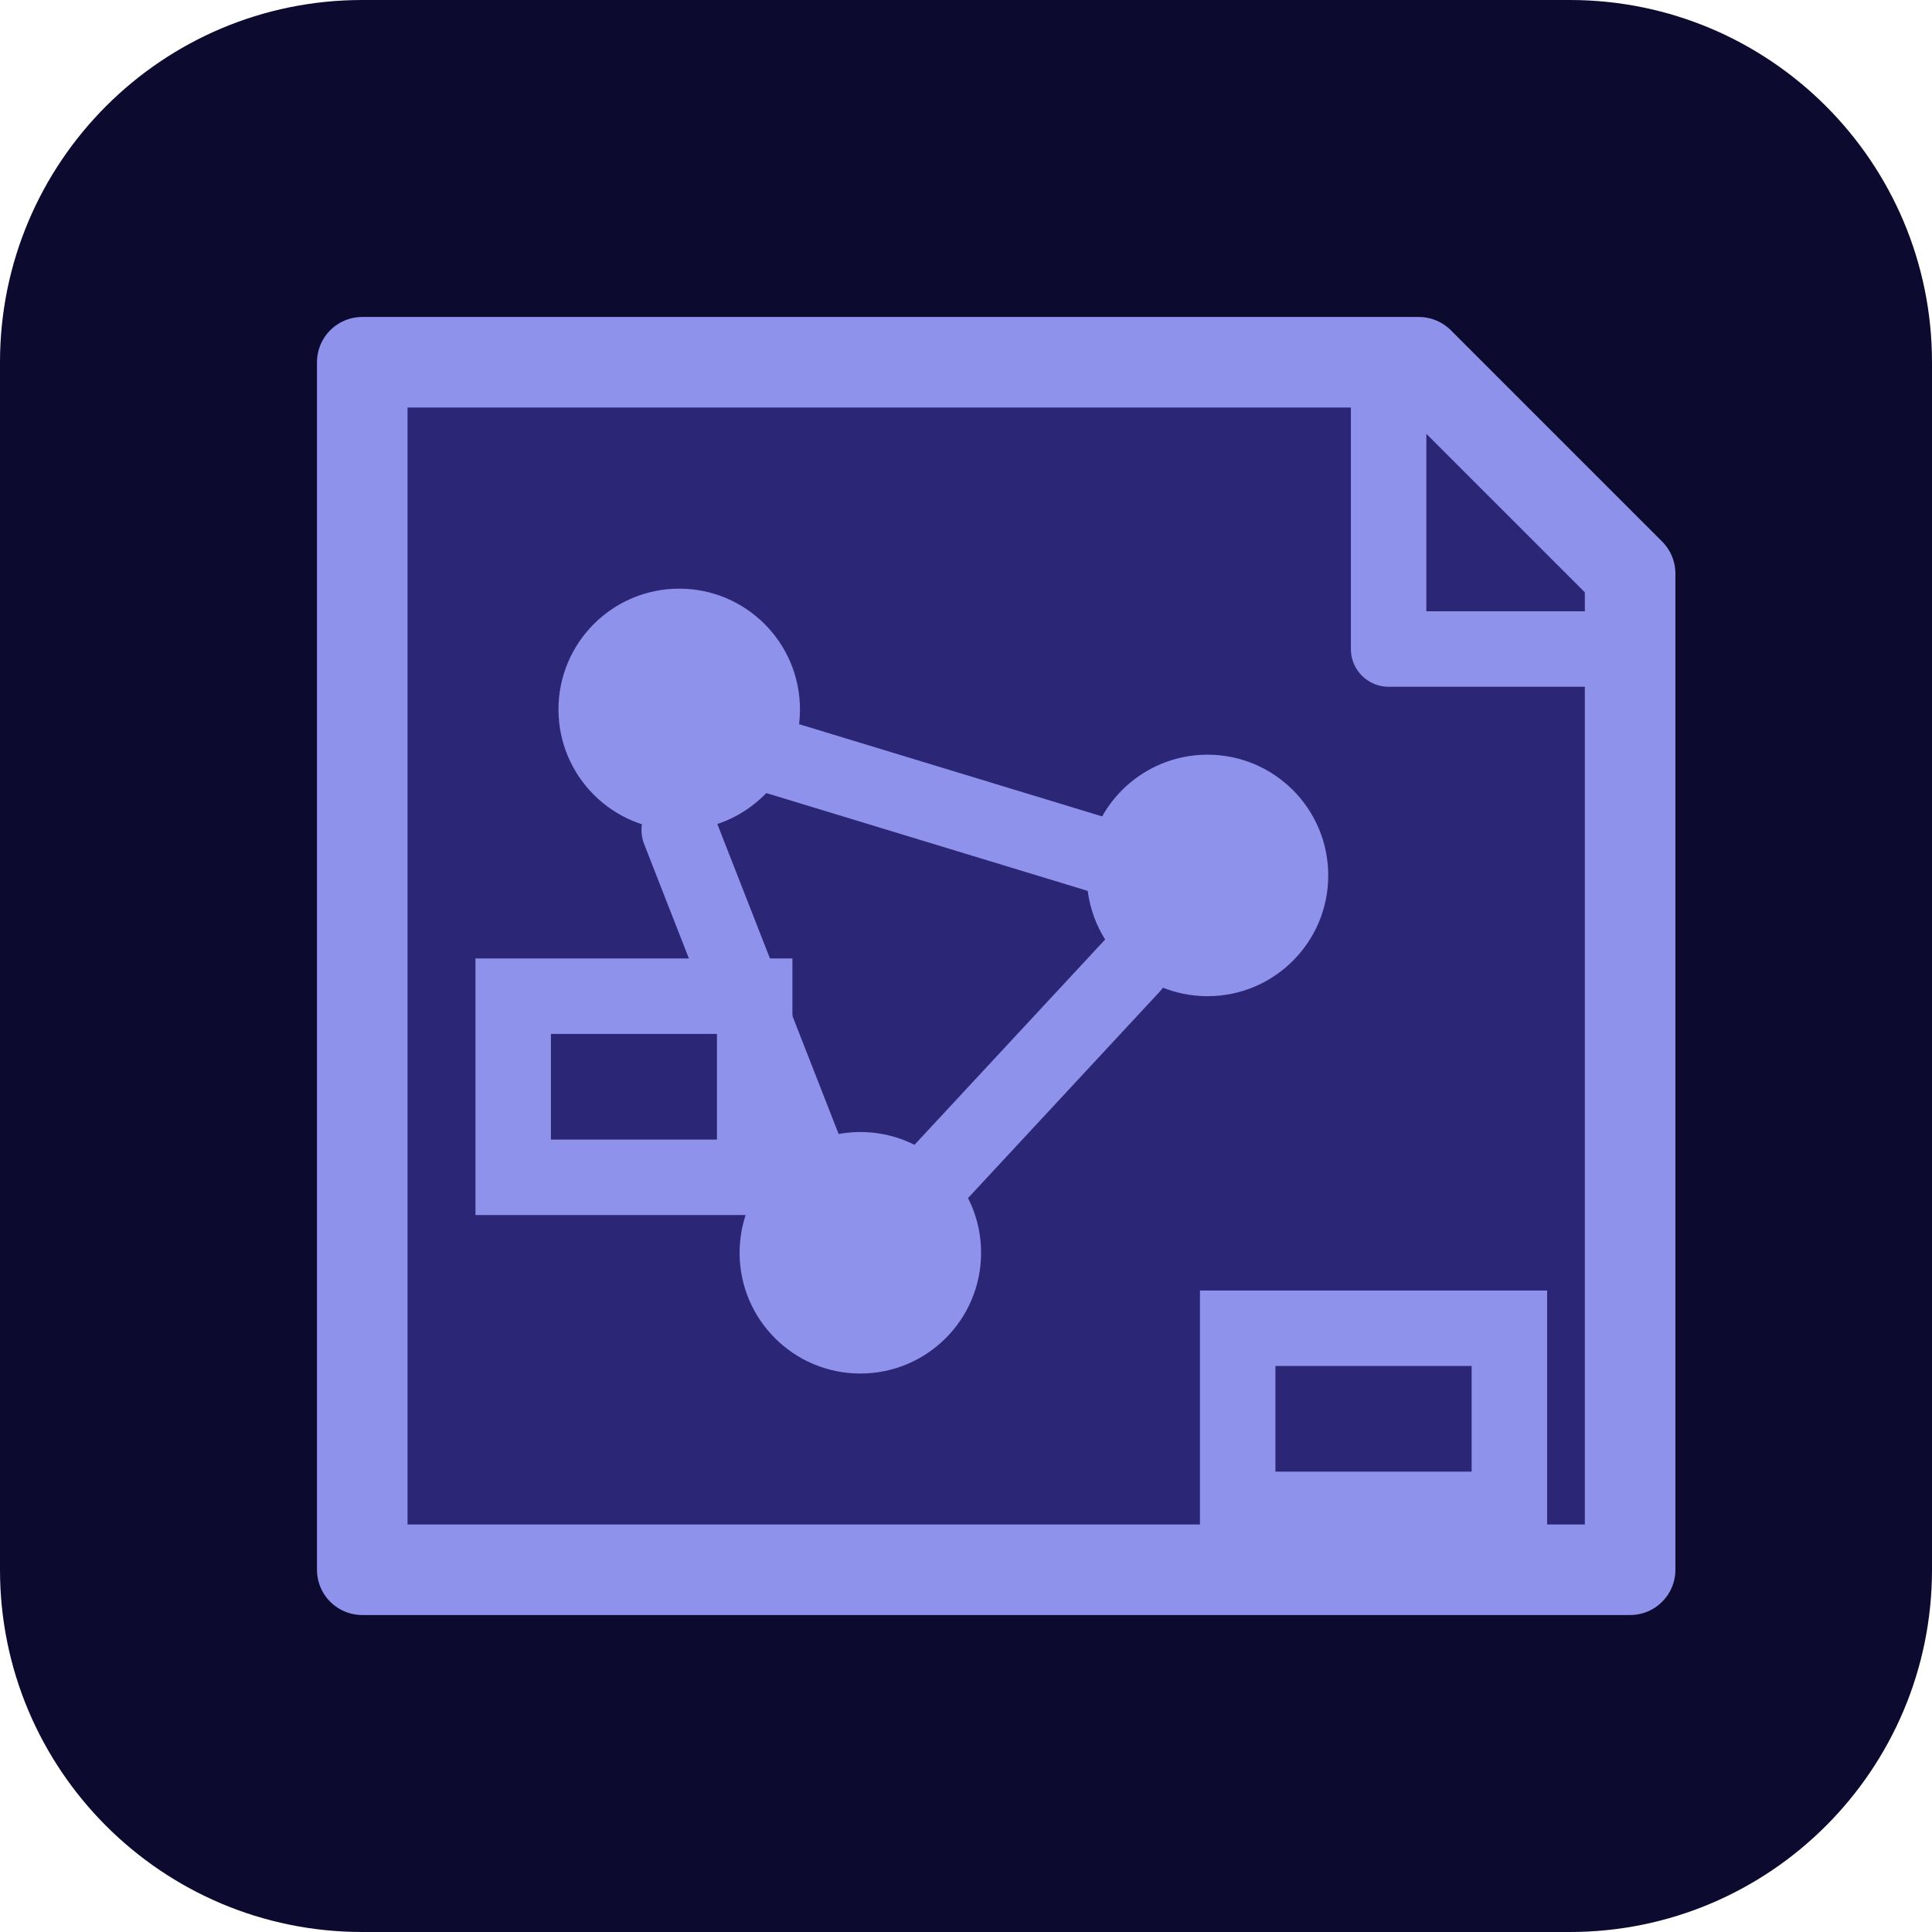
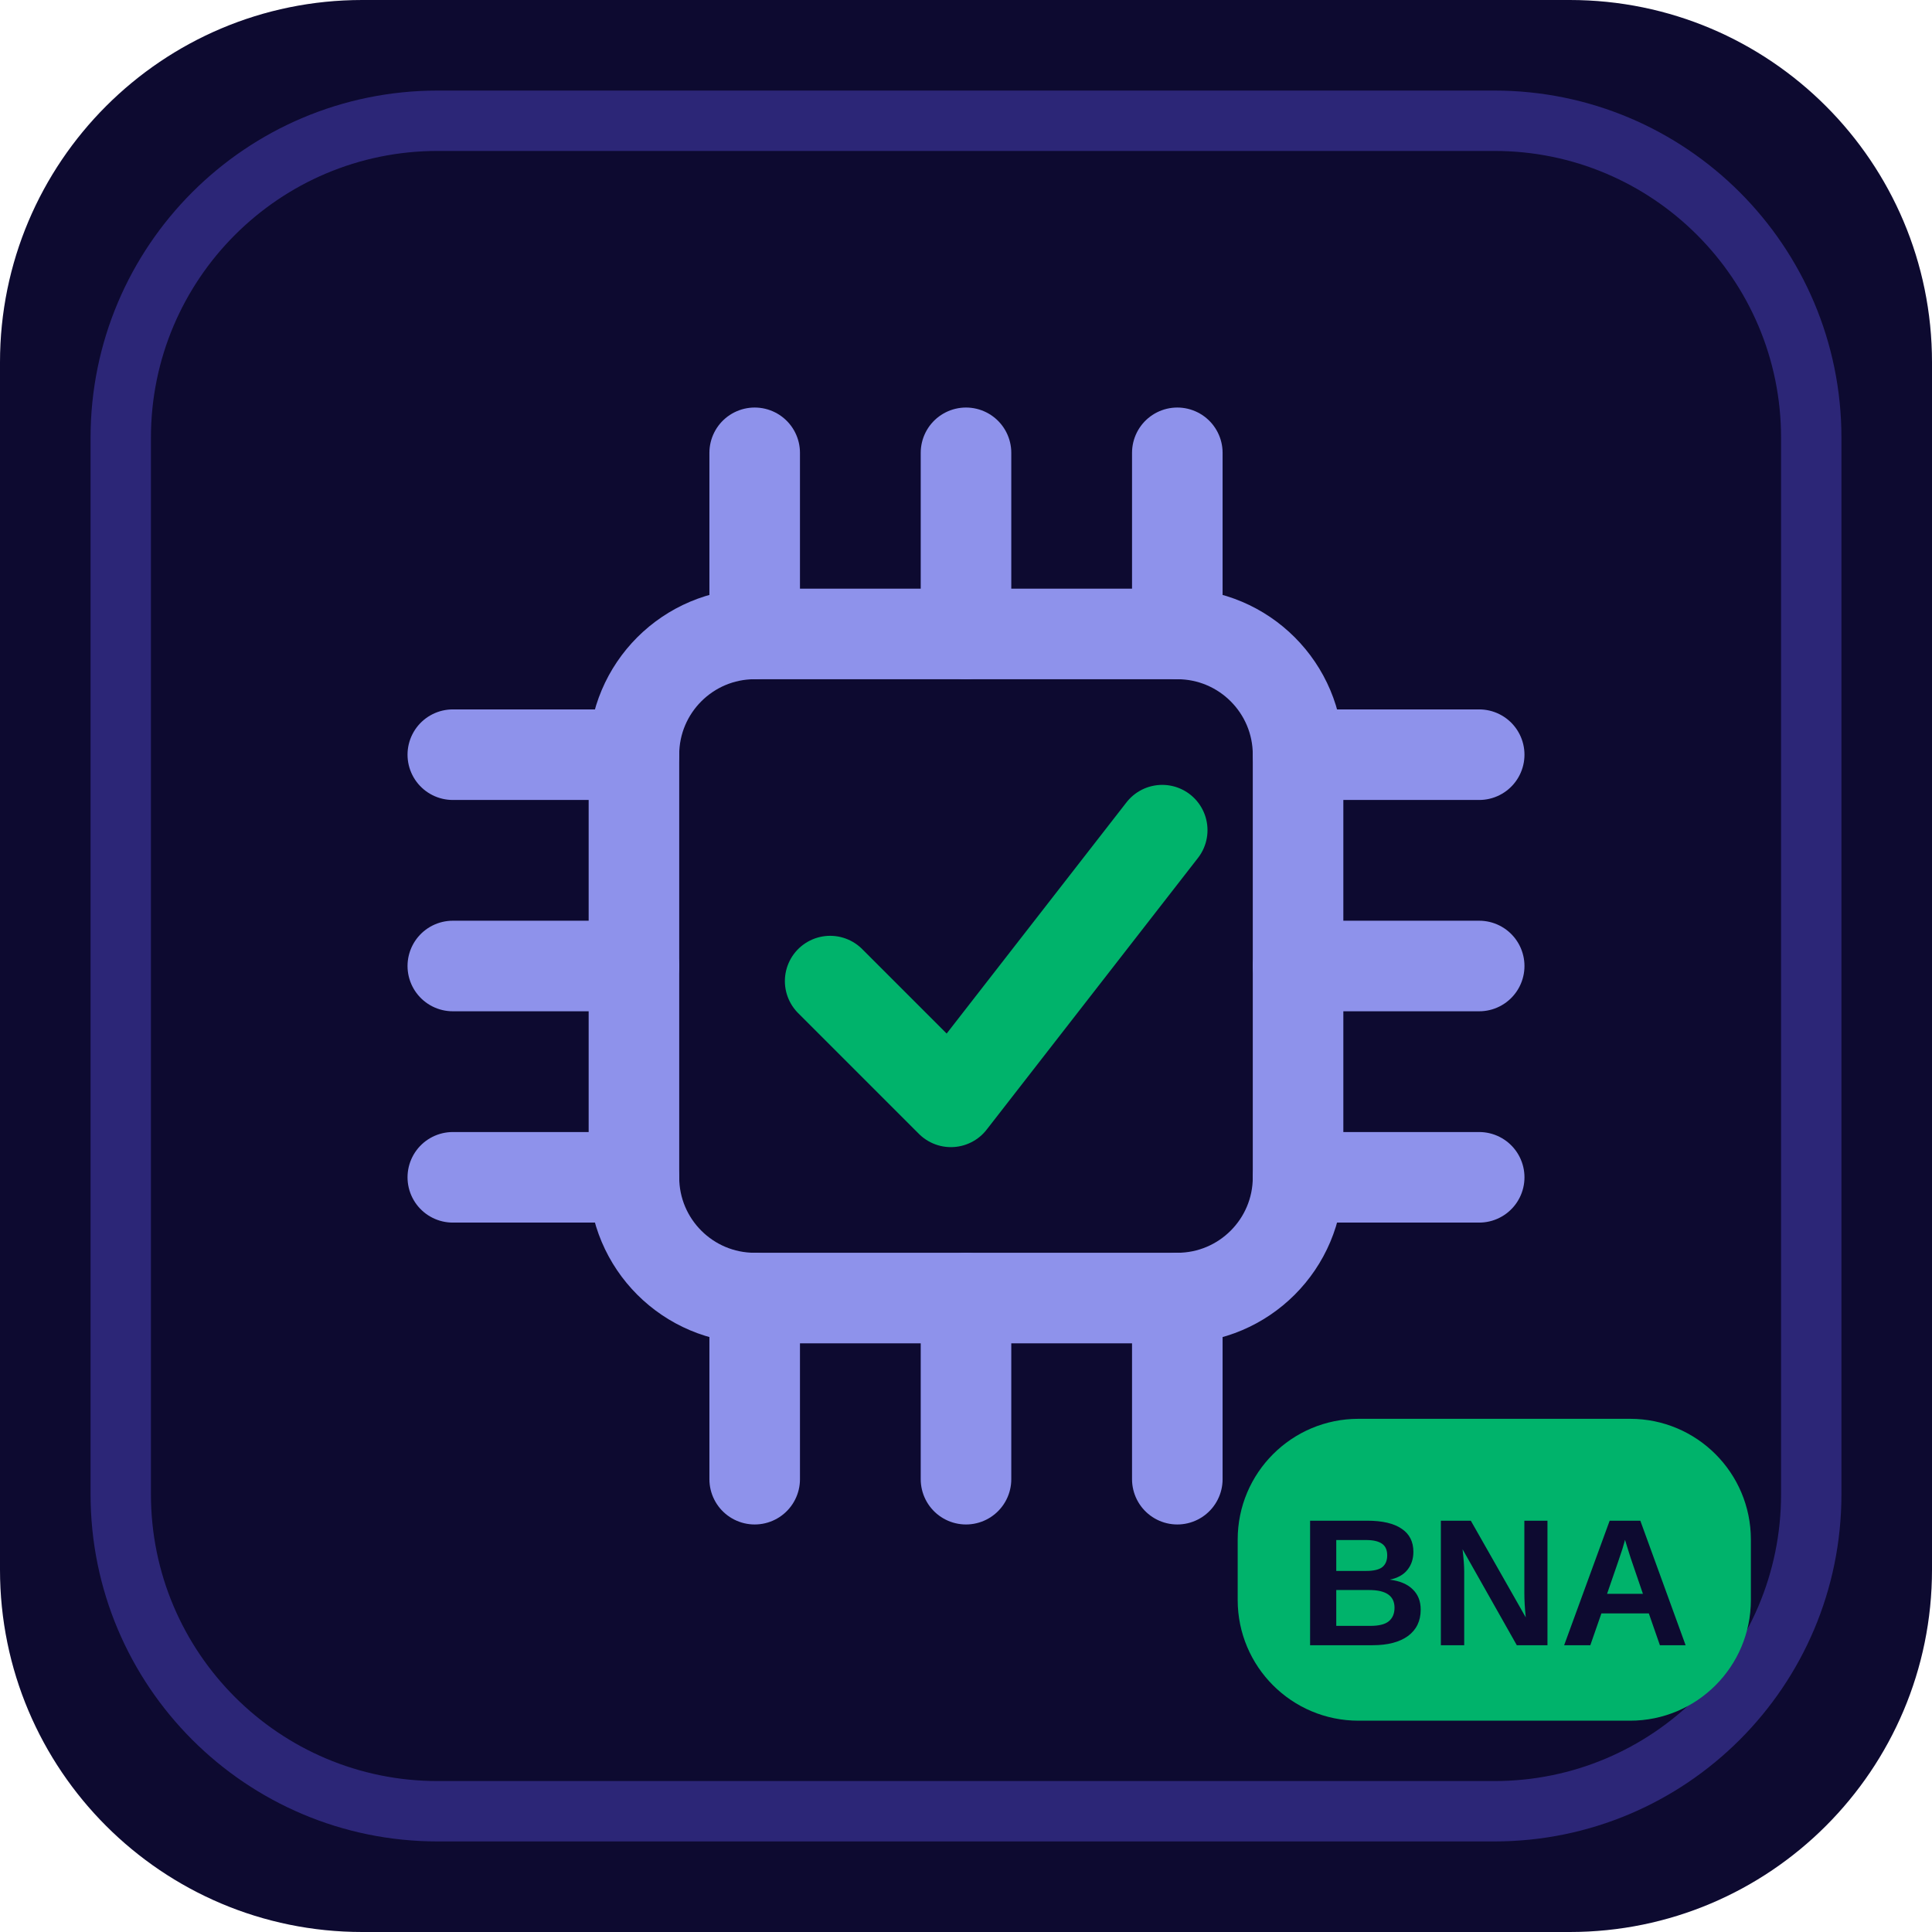
- <svg xmlns="http://www.w3.org/2000/svg" width="96" height="96" viewBox="0 0 128 128" role="img" aria-label="BN icon">
+ <svg xmlns="http://www.w3.org/2000/svg" width="128" height="128" viewBox="0 0 128 128" role="img" aria-label="binary-ninja-mcp-analysis icon">
  <rect width="128" height="128" rx="24" fill="#0D0A30" />
-   <path d="M24 24h70l14 14v66H24z" fill="#2C2677" stroke="#8E92EB" stroke-width="6" stroke-linejoin="round" />
-   <path d="M92 25v18h18" fill="none" stroke="#8E92EB" stroke-width="5" stroke-linejoin="round" />
-   <circle cx="45" cy="47" r="8" fill="#8E92EB" />
-   <circle cx="80" cy="58" r="8" fill="#8E92EB" />
-   <circle cx="57" cy="83" r="8" fill="#8E92EB" />
-   <path d="M51 50l23 7M75 64L62 78M54 78l-9-23" stroke="#8E92EB" stroke-width="5" stroke-linecap="round" />
-   <path d="M34 66h16v12H34zm48 22h18v12H82z" fill="#2C2677" stroke="#8E92EB" stroke-width="5" />
+   <rect x="8" y="8" width="112" height="112" rx="21" fill="none" stroke="#2C2677" stroke-width="4" />
+   <g>
+     <rect x="42" y="42" width="44" height="44" rx="8" fill="none" stroke="#8E92EB" stroke-width="6" />
+     <path d="M55 65l8 8 14-18" fill="none" stroke="#00B36B" stroke-width="6" stroke-linecap="round" stroke-linejoin="round" />
+     <line x1="30" y1="50" x2="42" y2="50" stroke="#8E92EB" stroke-width="6" stroke-linecap="round" />
+     <line x1="30" y1="64" x2="42" y2="64" stroke="#8E92EB" stroke-width="6" stroke-linecap="round" />
+     <line x1="30" y1="78" x2="42" y2="78" stroke="#8E92EB" stroke-width="6" stroke-linecap="round" />
+     <line x1="86" y1="50" x2="98" y2="50" stroke="#8E92EB" stroke-width="6" stroke-linecap="round" />
+     <line x1="86" y1="64" x2="98" y2="64" stroke="#8E92EB" stroke-width="6" stroke-linecap="round" />
+     <line x1="86" y1="78" x2="98" y2="78" stroke="#8E92EB" stroke-width="6" stroke-linecap="round" />
+     <line x1="50" y1="30" x2="50" y2="42" stroke="#8E92EB" stroke-width="6" stroke-linecap="round" />
+     <line x1="64" y1="30" x2="64" y2="42" stroke="#8E92EB" stroke-width="6" stroke-linecap="round" />
+     <line x1="78" y1="30" x2="78" y2="42" stroke="#8E92EB" stroke-width="6" stroke-linecap="round" />
+     <line x1="50" y1="86" x2="50" y2="98" stroke="#8E92EB" stroke-width="6" stroke-linecap="round" />
+     <line x1="64" y1="86" x2="64" y2="98" stroke="#8E92EB" stroke-width="6" stroke-linecap="round" />
+     <line x1="78" y1="86" x2="78" y2="98" stroke="#8E92EB" stroke-width="6" stroke-linecap="round" />
+   </g>
+   <rect x="82" y="94" width="34" height="20" rx="8" fill="#00B36B" />
+   <text x="99" y="109" fill="#0D0A30" font-family="Arial, Helvetica, sans-serif" font-size="12" font-weight="800" text-anchor="middle">BNA</text>
</svg>
